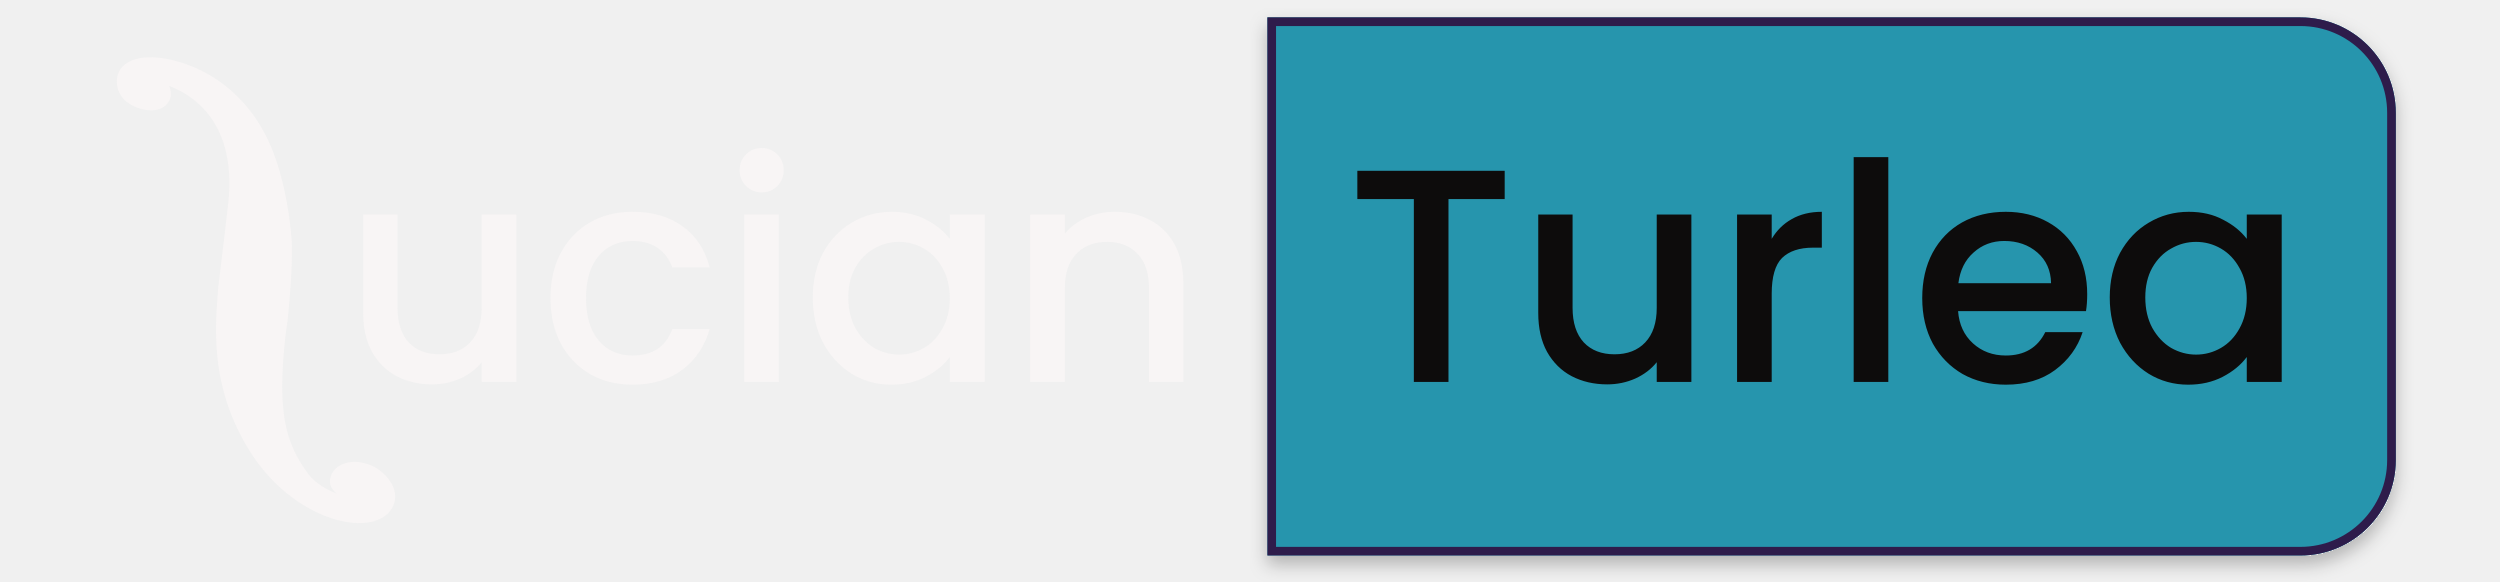
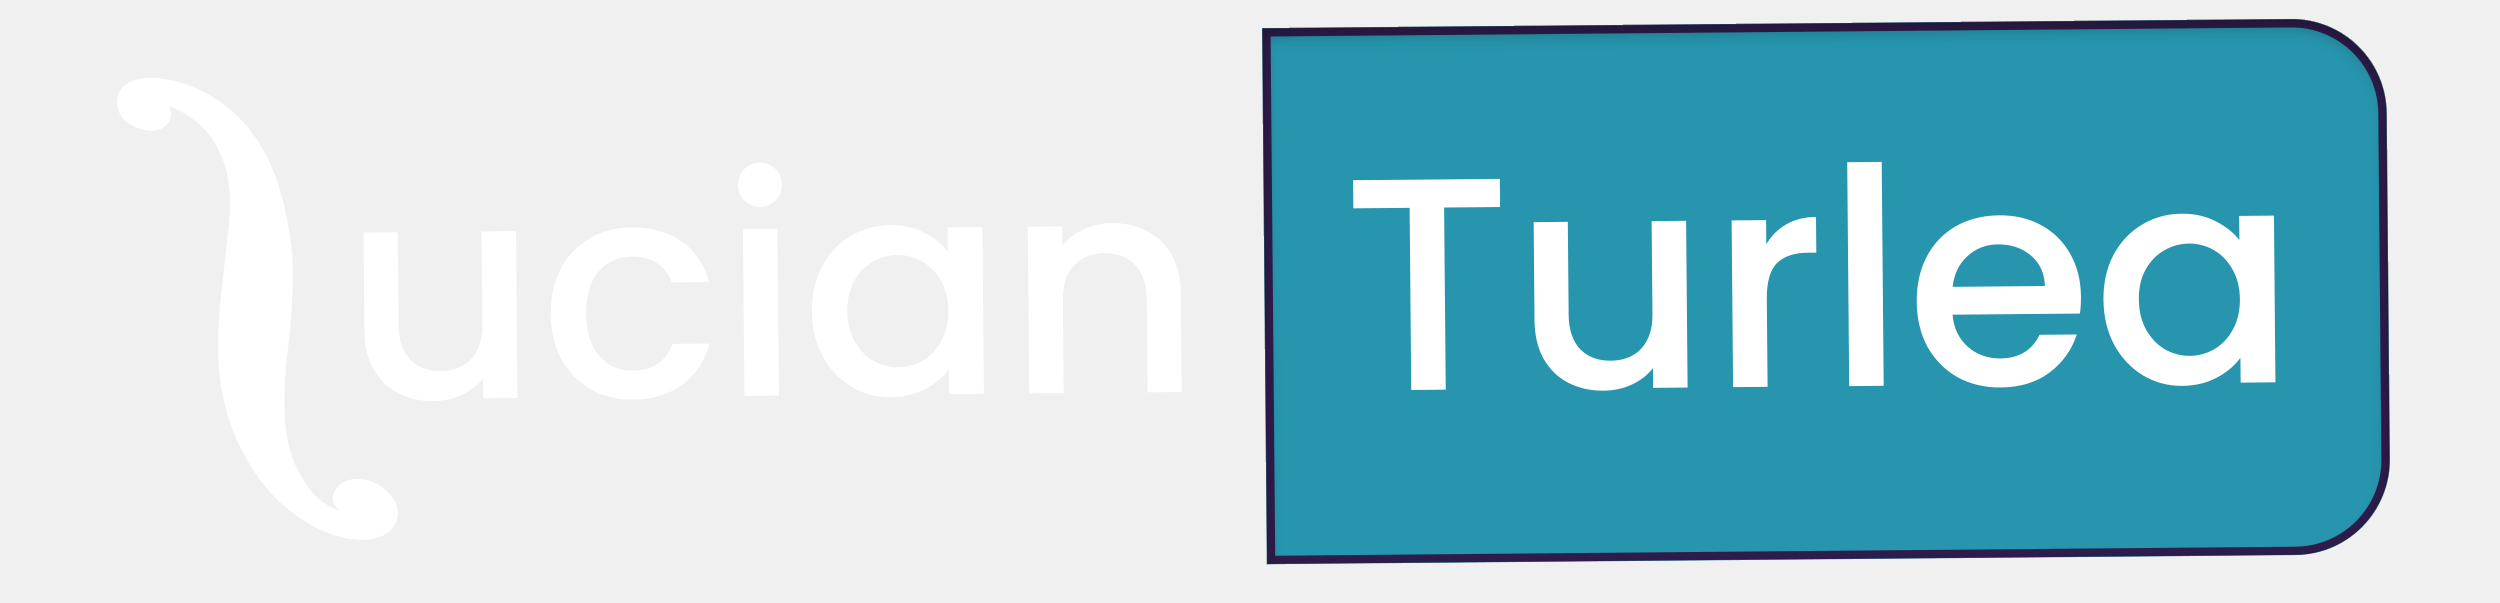
- <svg xmlns="http://www.w3.org/2000/svg" width="288" height="67" viewBox="0 0 288 67" fill="none">
-   <g filter="url(#filter0_d_1579_676)">
-     <path d="M146 2H265C271.075 2 276 6.925 276 13V53C276 59.075 271.075 64 265 64H146V2Z" fill="#2695AD" />
-     <path d="M146.5 2.5H265C270.799 2.5 275.5 7.201 275.5 13V53C275.5 58.799 270.799 63.5 265 63.5H146.5V2.5Z" stroke="#2E1C4B" />
+ <svg xmlns="http://www.w3.org/2000/svg" width="307" height="74" viewBox="0 0 307 74" fill="none">
+   <g clip-path="url(#clip0_1594_723)">
+     <g filter="url(#filter0_i_1594_723)">
+       <path d="M154.992 3.46L281.306 2.339C287.754 2.282 293.029 7.464 293.086 13.914L293.462 56.38C293.52 62.83 288.338 68.105 281.89 68.162L155.576 69.283L154.992 3.46Z" fill="#2695AD" />
+       <path d="M155.528 3.986L281.311 2.87C287.466 2.816 292.501 7.762 292.555 13.919L292.932 56.385C292.987 62.542 288.041 67.577 281.886 67.632L156.102 68.748L155.528 3.986Z" stroke="#2E1C4B" />
+     </g>
+     <path d="M184.179 21.967L184.21 25.423L177.337 25.484L177.535 47.853L173.3 47.891L173.102 25.522L166.191 25.583L166.161 22.127L184.179 21.967ZM207.054 27.116L207.236 47.59L203.001 47.627L202.979 45.212C202.318 46.06 201.445 46.737 200.359 47.242C199.299 47.722 198.161 47.967 196.948 47.978C195.338 47.992 193.886 47.671 192.592 47.014C191.323 46.356 190.311 45.374 189.557 44.068C188.826 42.761 188.453 41.179 188.437 39.321L188.33 27.282L192.528 27.244L192.629 38.652C192.646 40.485 193.117 41.893 194.042 42.876C194.966 43.834 196.222 44.306 197.807 44.292C199.392 44.278 200.639 43.783 201.546 42.809C202.479 41.81 202.937 40.394 202.92 38.561L202.819 27.153L207.054 27.116ZM216.904 30.001C217.514 28.955 218.324 28.143 219.334 27.564C220.369 26.96 221.592 26.652 223.004 26.64L223.043 31.024L221.966 31.034C220.307 31.049 219.047 31.481 218.187 32.331C217.353 33.181 216.945 34.646 216.963 36.727L217.059 47.502L212.824 47.54L212.642 27.066L216.877 27.028L216.904 30.001ZM231.073 19.879L231.317 47.376L227.082 47.414L226.838 19.917L231.073 19.879ZM255.543 36.422C255.55 37.19 255.508 37.884 255.413 38.504L239.773 38.642C239.911 40.276 240.53 41.584 241.628 42.565C242.727 43.546 244.069 44.03 245.653 44.016C247.932 43.996 249.534 43.028 250.458 41.112L255.027 41.071C254.425 42.959 253.312 44.518 251.688 45.746C250.089 46.949 248.088 47.562 245.685 47.583C243.729 47.6 241.966 47.182 240.398 46.329C238.855 45.451 237.63 44.223 236.724 42.646C235.844 41.043 235.393 39.189 235.375 37.084C235.356 34.978 235.761 33.129 236.589 31.536C237.442 29.918 238.632 28.669 240.159 27.788C241.712 26.907 243.491 26.458 245.498 26.44C247.429 26.423 249.155 26.829 250.673 27.658C252.192 28.486 253.378 29.665 254.234 31.194C255.09 32.697 255.526 34.44 255.543 36.422ZM251.111 35.123C251.072 33.563 250.504 32.317 249.405 31.385C248.308 30.453 246.954 29.995 245.343 30.009C243.883 30.022 242.636 30.504 241.604 31.454C240.572 32.38 239.964 33.636 239.779 35.224L251.111 35.123ZM258.304 36.806C258.285 34.75 258.691 32.925 259.518 31.332C260.371 29.739 261.524 28.503 262.978 27.623C264.456 26.718 266.087 26.257 267.87 26.242C269.48 26.227 270.882 26.537 272.077 27.171C273.295 27.779 274.268 28.551 274.995 29.486L274.969 26.513L279.241 26.475L279.423 46.949L275.15 46.987L275.123 43.94C274.413 44.913 273.443 45.726 272.21 46.382C270.977 47.037 269.568 47.371 267.983 47.385C266.224 47.401 264.611 46.969 263.142 46.09C261.672 45.187 260.497 43.934 259.616 42.331C258.76 40.704 258.322 38.862 258.304 36.806ZM275.059 36.731C275.047 35.319 274.739 34.096 274.135 33.061C273.556 32.025 272.794 31.239 271.848 30.703C270.902 30.166 269.884 29.903 268.794 29.912C267.704 29.922 266.692 30.203 265.755 30.757C264.818 31.285 264.058 32.072 263.473 33.118C262.912 34.139 262.638 35.355 262.65 36.767C262.663 38.179 262.958 39.415 263.538 40.475C264.142 41.535 264.916 42.346 265.863 42.907C266.834 43.444 267.852 43.707 268.917 43.698C270.007 43.688 271.019 43.407 271.956 42.853C272.892 42.3 273.64 41.501 274.201 40.455C274.786 39.385 275.072 38.144 275.059 36.731Z" fill="white" />
+     <path d="M63.369 28.39L63.551 48.864L59.316 48.902L59.294 46.487C58.633 47.335 57.76 48.012 56.674 48.517C55.613 48.997 54.476 49.242 53.263 49.253C51.653 49.267 50.201 48.946 48.907 48.288C47.638 47.631 46.626 46.649 45.871 45.342C45.142 44.036 44.768 42.454 44.752 40.596L44.645 28.557L48.843 28.519L48.944 39.927C48.961 41.76 49.431 43.168 50.356 44.151C51.281 45.109 52.536 45.581 54.121 45.566C55.707 45.553 56.953 45.058 57.861 44.084C58.793 43.085 59.251 41.669 59.235 39.836L59.134 28.428L63.369 28.39ZM67.636 38.572C67.617 36.466 68.022 34.617 68.85 33.024C69.703 31.406 70.881 30.157 72.384 29.277C73.887 28.396 75.617 27.947 77.573 27.93C80.05 27.908 82.099 28.484 83.719 29.659C85.364 30.809 86.481 32.471 87.07 34.646L82.5 34.687C82.12 33.674 81.518 32.887 80.696 32.324C79.874 31.762 78.843 31.486 77.605 31.497C75.871 31.512 74.49 32.144 73.46 33.392C72.456 34.615 71.963 36.328 71.983 38.533C72.002 40.738 72.525 42.455 73.552 43.685C74.603 44.914 75.996 45.521 77.729 45.506C80.181 45.484 81.794 44.392 82.567 42.23L87.137 42.189C86.561 44.275 85.461 45.945 83.838 47.198C82.214 48.426 80.188 49.051 77.761 49.073C75.804 49.09 74.067 48.672 72.548 47.819C71.029 46.94 69.83 45.712 68.949 44.134C68.092 42.532 67.655 40.677 67.636 38.572ZM93.364 25.412C92.596 25.418 91.95 25.164 91.425 24.648C90.9 24.133 90.635 23.491 90.628 22.723C90.621 21.955 90.876 21.309 91.391 20.784C91.906 20.259 92.548 19.993 93.316 19.986C94.059 19.98 94.693 20.234 95.218 20.75C95.742 21.266 96.008 21.907 96.015 22.675C96.022 23.443 95.767 24.09 95.252 24.614C94.736 25.139 94.107 25.405 93.364 25.412ZM95.469 28.106L95.65 48.58L91.415 48.617L91.233 28.143L95.469 28.106ZM99.707 38.213C99.689 36.157 100.094 34.332 100.922 32.74C101.775 31.146 102.928 29.91 104.382 29.03C105.86 28.125 107.49 27.665 109.274 27.649C110.884 27.634 112.286 27.944 113.48 28.578C114.699 29.186 115.672 29.958 116.399 30.893L116.373 27.92L120.645 27.882L120.827 48.356L116.554 48.394L116.527 45.347C115.817 46.32 114.847 47.133 113.614 47.789C112.381 48.444 110.972 48.778 109.387 48.792C107.628 48.808 106.015 48.376 104.545 47.498C103.076 46.594 101.901 45.341 101.02 43.738C100.163 42.111 99.726 40.269 99.707 38.213ZM116.463 38.139C116.451 36.727 116.143 35.503 115.539 34.468C114.96 33.433 114.198 32.647 113.252 32.11C112.305 31.573 111.288 31.31 110.198 31.32C109.108 31.329 108.096 31.611 107.159 32.164C106.222 32.693 105.461 33.48 104.876 34.525C104.316 35.546 104.042 36.762 104.054 38.174C104.067 39.586 104.362 40.823 104.942 41.883C105.545 42.943 106.32 43.753 107.267 44.315C108.237 44.851 109.256 45.115 110.32 45.105C111.41 45.095 112.423 44.814 113.359 44.261C114.296 43.707 115.044 42.908 115.605 41.862C116.19 40.792 116.476 39.551 116.463 38.139ZM136.533 27.407C138.142 27.393 139.582 27.714 140.852 28.372C142.145 29.029 143.157 30.011 143.887 31.318C144.616 32.624 144.99 34.207 145.007 36.065L145.114 48.141L140.916 48.178L140.814 36.733C140.798 34.9 140.327 33.505 139.402 32.547C138.477 31.564 137.222 31.08 135.637 31.094C134.051 31.108 132.792 31.614 131.861 32.614C130.952 33.588 130.507 34.992 130.523 36.825L130.625 48.27L126.39 48.307L126.208 27.833L130.443 27.795L130.464 30.136C131.15 29.288 132.023 28.624 133.084 28.144C134.169 27.663 135.319 27.418 136.533 27.407Z" fill="white" />
+     <path d="M32.533 18.776C30.667 15.294 27.587 12.175 23.377 10.56C19.168 8.946 15.428 9.286 14.558 11.518C14.161 12.489 14.207 14.69 16.776 15.682C18.686 16.42 20.331 16.011 20.881 14.678C21.057 14.184 21.046 13.704 20.792 13.037C27.002 15.422 28.707 21.25 28.161 27.012L27.683 31.489L26.999 37.639C26.665 42.366 26.164 48.8 30.042 55.935C33.348 62.133 38.056 64.6 40.264 65.443C44.405 67.033 47.761 66.319 48.66 64.077C49.528 61.923 47.412 59.801 45.771 59.179C43.563 58.335 41.61 59.032 41.034 60.435C40.556 61.636 41.228 62.291 41.698 62.716C39.949 62.035 39.033 61.28 38.363 60.546C35.243 56.519 34.37 52.628 35.251 43.668L35.522 41.52C35.779 38.613 36.056 35.356 35.943 31.961C35.651 28.124 34.616 22.594 32.533 18.776Z" fill="white" />
  </g>
-   <path d="M173.34 19.675V22.93H166.865V44H162.875V22.93H156.365V19.675H173.34ZM194.846 24.715V44H190.856V41.725C190.226 42.518 189.398 43.148 188.371 43.615C187.368 44.058 186.294 44.28 185.151 44.28C183.634 44.28 182.269 43.965 181.056 43.335C179.866 42.705 178.921 41.772 178.221 40.535C177.544 39.298 177.206 37.805 177.206 36.055V24.715H181.161V35.46C181.161 37.187 181.593 38.517 182.456 39.45C183.319 40.36 184.498 40.815 185.991 40.815C187.484 40.815 188.663 40.36 189.526 39.45C190.413 38.517 190.856 37.187 190.856 35.46V24.715H194.846ZM204.1 27.515C204.684 26.535 205.454 25.777 206.41 25.24C207.39 24.68 208.545 24.4 209.875 24.4V28.53H208.86C207.297 28.53 206.107 28.927 205.29 29.72C204.497 30.513 204.1 31.89 204.1 33.85V44H200.11V24.715H204.1V27.515ZM217.533 18.1V44H213.543V18.1H217.533ZM240.446 33.885C240.446 34.608 240.4 35.262 240.306 35.845H225.571C225.688 37.385 226.26 38.622 227.286 39.555C228.313 40.488 229.573 40.955 231.066 40.955C233.213 40.955 234.73 40.057 235.616 38.26H239.921C239.338 40.033 238.276 41.492 236.736 42.635C235.22 43.755 233.33 44.315 231.066 44.315C229.223 44.315 227.566 43.907 226.096 43.09C224.65 42.25 223.506 41.083 222.666 39.59C221.85 38.073 221.441 36.323 221.441 34.34C221.441 32.357 221.838 30.618 222.631 29.125C223.448 27.608 224.58 26.442 226.026 25.625C227.496 24.808 229.176 24.4 231.066 24.4C232.886 24.4 234.508 24.797 235.931 25.59C237.355 26.383 238.463 27.503 239.256 28.95C240.05 30.373 240.446 32.018 240.446 33.885ZM236.281 32.625C236.258 31.155 235.733 29.977 234.706 29.09C233.68 28.203 232.408 27.76 230.891 27.76C229.515 27.76 228.336 28.203 227.356 29.09C226.376 29.953 225.793 31.132 225.606 32.625H236.281ZM243.043 34.27C243.043 32.333 243.44 30.618 244.233 29.125C245.05 27.632 246.146 26.477 247.523 25.66C248.923 24.82 250.463 24.4 252.143 24.4C253.66 24.4 254.978 24.703 256.098 25.31C257.241 25.893 258.151 26.628 258.828 27.515V24.715H262.853V44H258.828V41.13C258.151 42.04 257.23 42.798 256.063 43.405C254.896 44.012 253.566 44.315 252.073 44.315C250.416 44.315 248.9 43.895 247.523 43.055C246.146 42.192 245.05 41.002 244.233 39.485C243.44 37.945 243.043 36.207 243.043 34.27ZM258.828 34.34C258.828 33.01 258.548 31.855 257.988 30.875C257.451 29.895 256.74 29.148 255.853 28.635C254.966 28.122 254.01 27.865 252.983 27.865C251.956 27.865 251 28.122 250.113 28.635C249.226 29.125 248.503 29.86 247.943 30.84C247.406 31.797 247.138 32.94 247.138 34.27C247.138 35.6 247.406 36.767 247.943 37.77C248.503 38.773 249.226 39.543 250.113 40.08C251.023 40.593 251.98 40.85 252.983 40.85C254.01 40.85 254.966 40.593 255.853 40.08C256.74 39.567 257.451 38.82 257.988 37.84C258.548 36.837 258.828 35.67 258.828 34.34Z" fill="#0D0C0C" />
-   <path d="M59.481 24.715V44H55.491V41.725C54.861 42.518 54.032 43.148 53.006 43.615C52.002 44.058 50.929 44.28 49.786 44.28C48.269 44.28 46.904 43.965 45.691 43.335C44.501 42.705 43.556 41.772 42.856 40.535C42.179 39.298 41.841 37.805 41.841 36.055V24.715H45.796V35.46C45.796 37.187 46.227 38.517 47.091 39.45C47.954 40.36 49.132 40.815 50.626 40.815C52.119 40.815 53.297 40.36 54.161 39.45C55.047 38.517 55.491 37.187 55.491 35.46V24.715H59.481ZM63.415 34.34C63.415 32.357 63.812 30.618 64.605 29.125C65.422 27.608 66.542 26.442 67.965 25.625C69.388 24.808 71.022 24.4 72.865 24.4C75.198 24.4 77.124 24.96 78.64 26.08C80.18 27.177 81.219 28.752 81.755 30.805H77.45C77.1 29.848 76.54 29.102 75.77 28.565C75 28.028 74.032 27.76 72.865 27.76C71.232 27.76 69.925 28.343 68.945 29.51C67.989 30.653 67.51 32.263 67.51 34.34C67.51 36.417 67.989 38.038 68.945 39.205C69.925 40.372 71.232 40.955 72.865 40.955C75.175 40.955 76.704 39.94 77.45 37.91H81.755C81.195 39.87 80.145 41.433 78.605 42.6C77.065 43.743 75.152 44.315 72.865 44.315C71.022 44.315 69.388 43.907 67.965 43.09C66.542 42.25 65.422 41.083 64.605 39.59C63.812 38.073 63.415 36.323 63.415 34.34ZM87.761 22.16C87.038 22.16 86.431 21.915 85.941 21.425C85.451 20.935 85.206 20.328 85.206 19.605C85.206 18.882 85.451 18.275 85.941 17.785C86.431 17.295 87.038 17.05 87.761 17.05C88.461 17.05 89.056 17.295 89.546 17.785C90.036 18.275 90.281 18.882 90.281 19.605C90.281 20.328 90.036 20.935 89.546 21.425C89.056 21.915 88.461 22.16 87.761 22.16ZM89.721 24.715V44H85.731V24.715H89.721ZM93.63 34.27C93.63 32.333 94.027 30.618 94.82 29.125C95.637 27.632 96.733 26.477 98.11 25.66C99.51 24.82 101.05 24.4 102.73 24.4C104.247 24.4 105.565 24.703 106.685 25.31C107.828 25.893 108.738 26.628 109.415 27.515V24.715H113.44V44H109.415V41.13C108.738 42.04 107.817 42.798 106.65 43.405C105.483 44.012 104.153 44.315 102.66 44.315C101.003 44.315 99.487 43.895 98.11 43.055C96.733 42.192 95.637 41.002 94.82 39.485C94.027 37.945 93.63 36.207 93.63 34.27ZM109.415 34.34C109.415 33.01 109.135 31.855 108.575 30.875C108.038 29.895 107.327 29.148 106.44 28.635C105.553 28.122 104.597 27.865 103.57 27.865C102.543 27.865 101.587 28.122 100.7 28.635C99.813 29.125 99.09 29.86 98.53 30.84C97.993 31.797 97.725 32.94 97.725 34.27C97.725 35.6 97.993 36.767 98.53 37.77C99.09 38.773 99.813 39.543 100.7 40.08C101.61 40.593 102.567 40.85 103.57 40.85C104.597 40.85 105.553 40.593 106.44 40.08C107.327 39.567 108.038 38.82 108.575 37.84C109.135 36.837 109.415 35.67 109.415 34.34ZM128.411 24.4C129.927 24.4 131.281 24.715 132.471 25.345C133.684 25.975 134.629 26.908 135.306 28.145C135.982 29.382 136.321 30.875 136.321 32.625V44H132.366V33.22C132.366 31.493 131.934 30.175 131.071 29.265C130.207 28.332 129.029 27.865 127.536 27.865C126.042 27.865 124.852 28.332 123.966 29.265C123.102 30.175 122.671 31.493 122.671 33.22V44H118.681V24.715H122.671V26.92C123.324 26.127 124.152 25.508 125.156 25.065C126.182 24.622 127.267 24.4 128.411 24.4Z" fill="#f8f5f5" />
-   <path d="M30.512 15.402C28.784 12.107 25.908 9.143 21.956 7.588C18.004 6.032 14.479 6.321 13.64 8.416C13.259 9.327 13.284 11.4 15.695 12.356C17.488 13.067 19.041 12.695 19.571 11.444C19.74 10.981 19.734 10.528 19.5 9.899C25.331 12.197 26.888 17.7 26.325 23.123L25.838 27.335L25.142 33.122C24.788 37.571 24.262 43.627 27.855 50.38C30.918 56.244 35.333 58.607 37.406 59.42C41.293 60.952 44.46 60.307 45.326 58.203C46.162 56.182 44.186 54.166 42.646 53.566C40.573 52.753 38.727 53.392 38.173 54.709C37.712 55.836 38.34 56.459 38.779 56.863C37.137 56.208 36.28 55.489 35.655 54.791C32.75 50.972 31.96 47.3 32.865 38.869L33.138 36.849C33.404 34.113 33.693 31.047 33.615 27.848C33.372 24.232 32.443 19.015 30.512 15.402Z" fill="#f8f5f5" />
  <defs>
-     <filter id="filter0_d_1579_676" x="144" y="1" width="134" height="66" filterUnits="userSpaceOnUse" color-interpolation-filters="sRGB">
+     <filter id="filter0_i_1594_723" x="154.992" y="2.339" width="138.471" height="67.944" filterUnits="userSpaceOnUse" color-interpolation-filters="sRGB">
      <feFlood flood-opacity="0" result="BackgroundImageFix" />
+       <feBlend mode="normal" in="SourceGraphic" in2="BackgroundImageFix" result="shape" />
      <feColorMatrix in="SourceAlpha" type="matrix" values="0 0 0 0 0 0 0 0 0 0 0 0 0 0 0 0 0 0 127 0" result="hardAlpha" />
      <feOffset dy="1" />
      <feGaussianBlur stdDeviation="1" />
-       <feComposite in2="hardAlpha" operator="out" />
+       <feComposite in2="hardAlpha" operator="arithmetic" k2="-1" k3="1" />
      <feColorMatrix type="matrix" values="0 0 0 0 0 0 0 0 0 0 0 0 0 0 0 0 0 0 0.25 0" />
-       <feBlend mode="normal" in2="BackgroundImageFix" result="effect1_dropShadow_1579_676" />
-       <feBlend mode="normal" in="SourceGraphic" in2="effect1_dropShadow_1579_676" result="shape" />
+       <feBlend mode="normal" in2="shape" result="effect1_innerShadow_1594_723" />
    </filter>
+     <clipPath id="clip0_1594_723">
+       <rect width="305.713" height="71.134" fill="white" transform="translate(0 2.71191) rotate(-0.508297)" />
+     </clipPath>
  </defs>
</svg>
